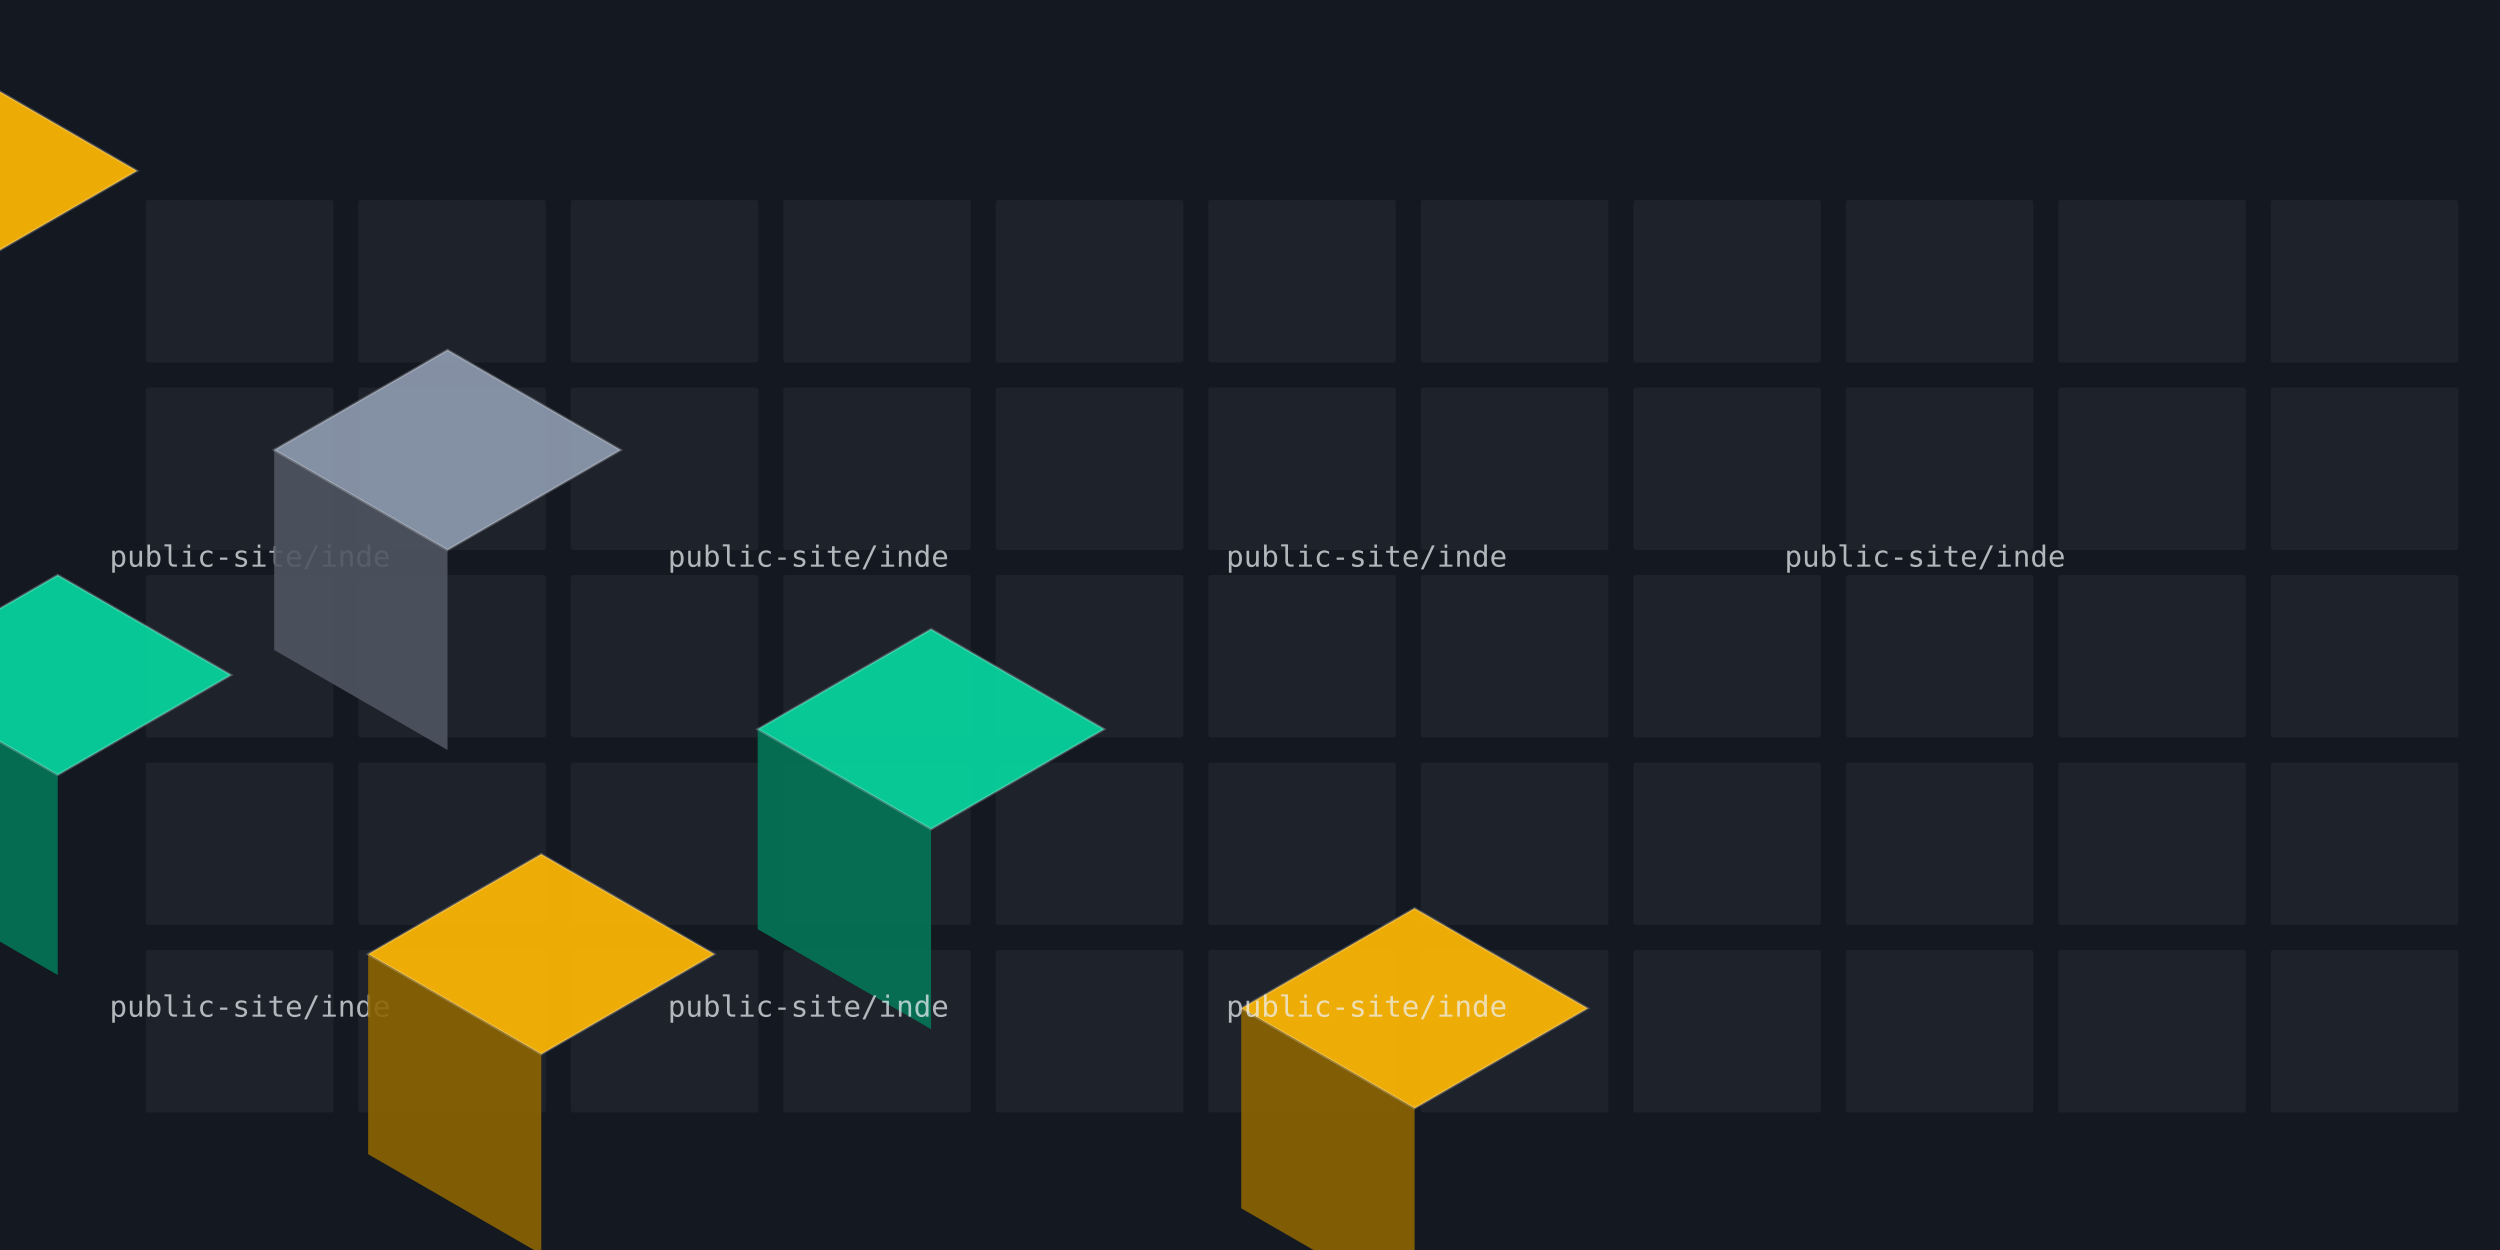
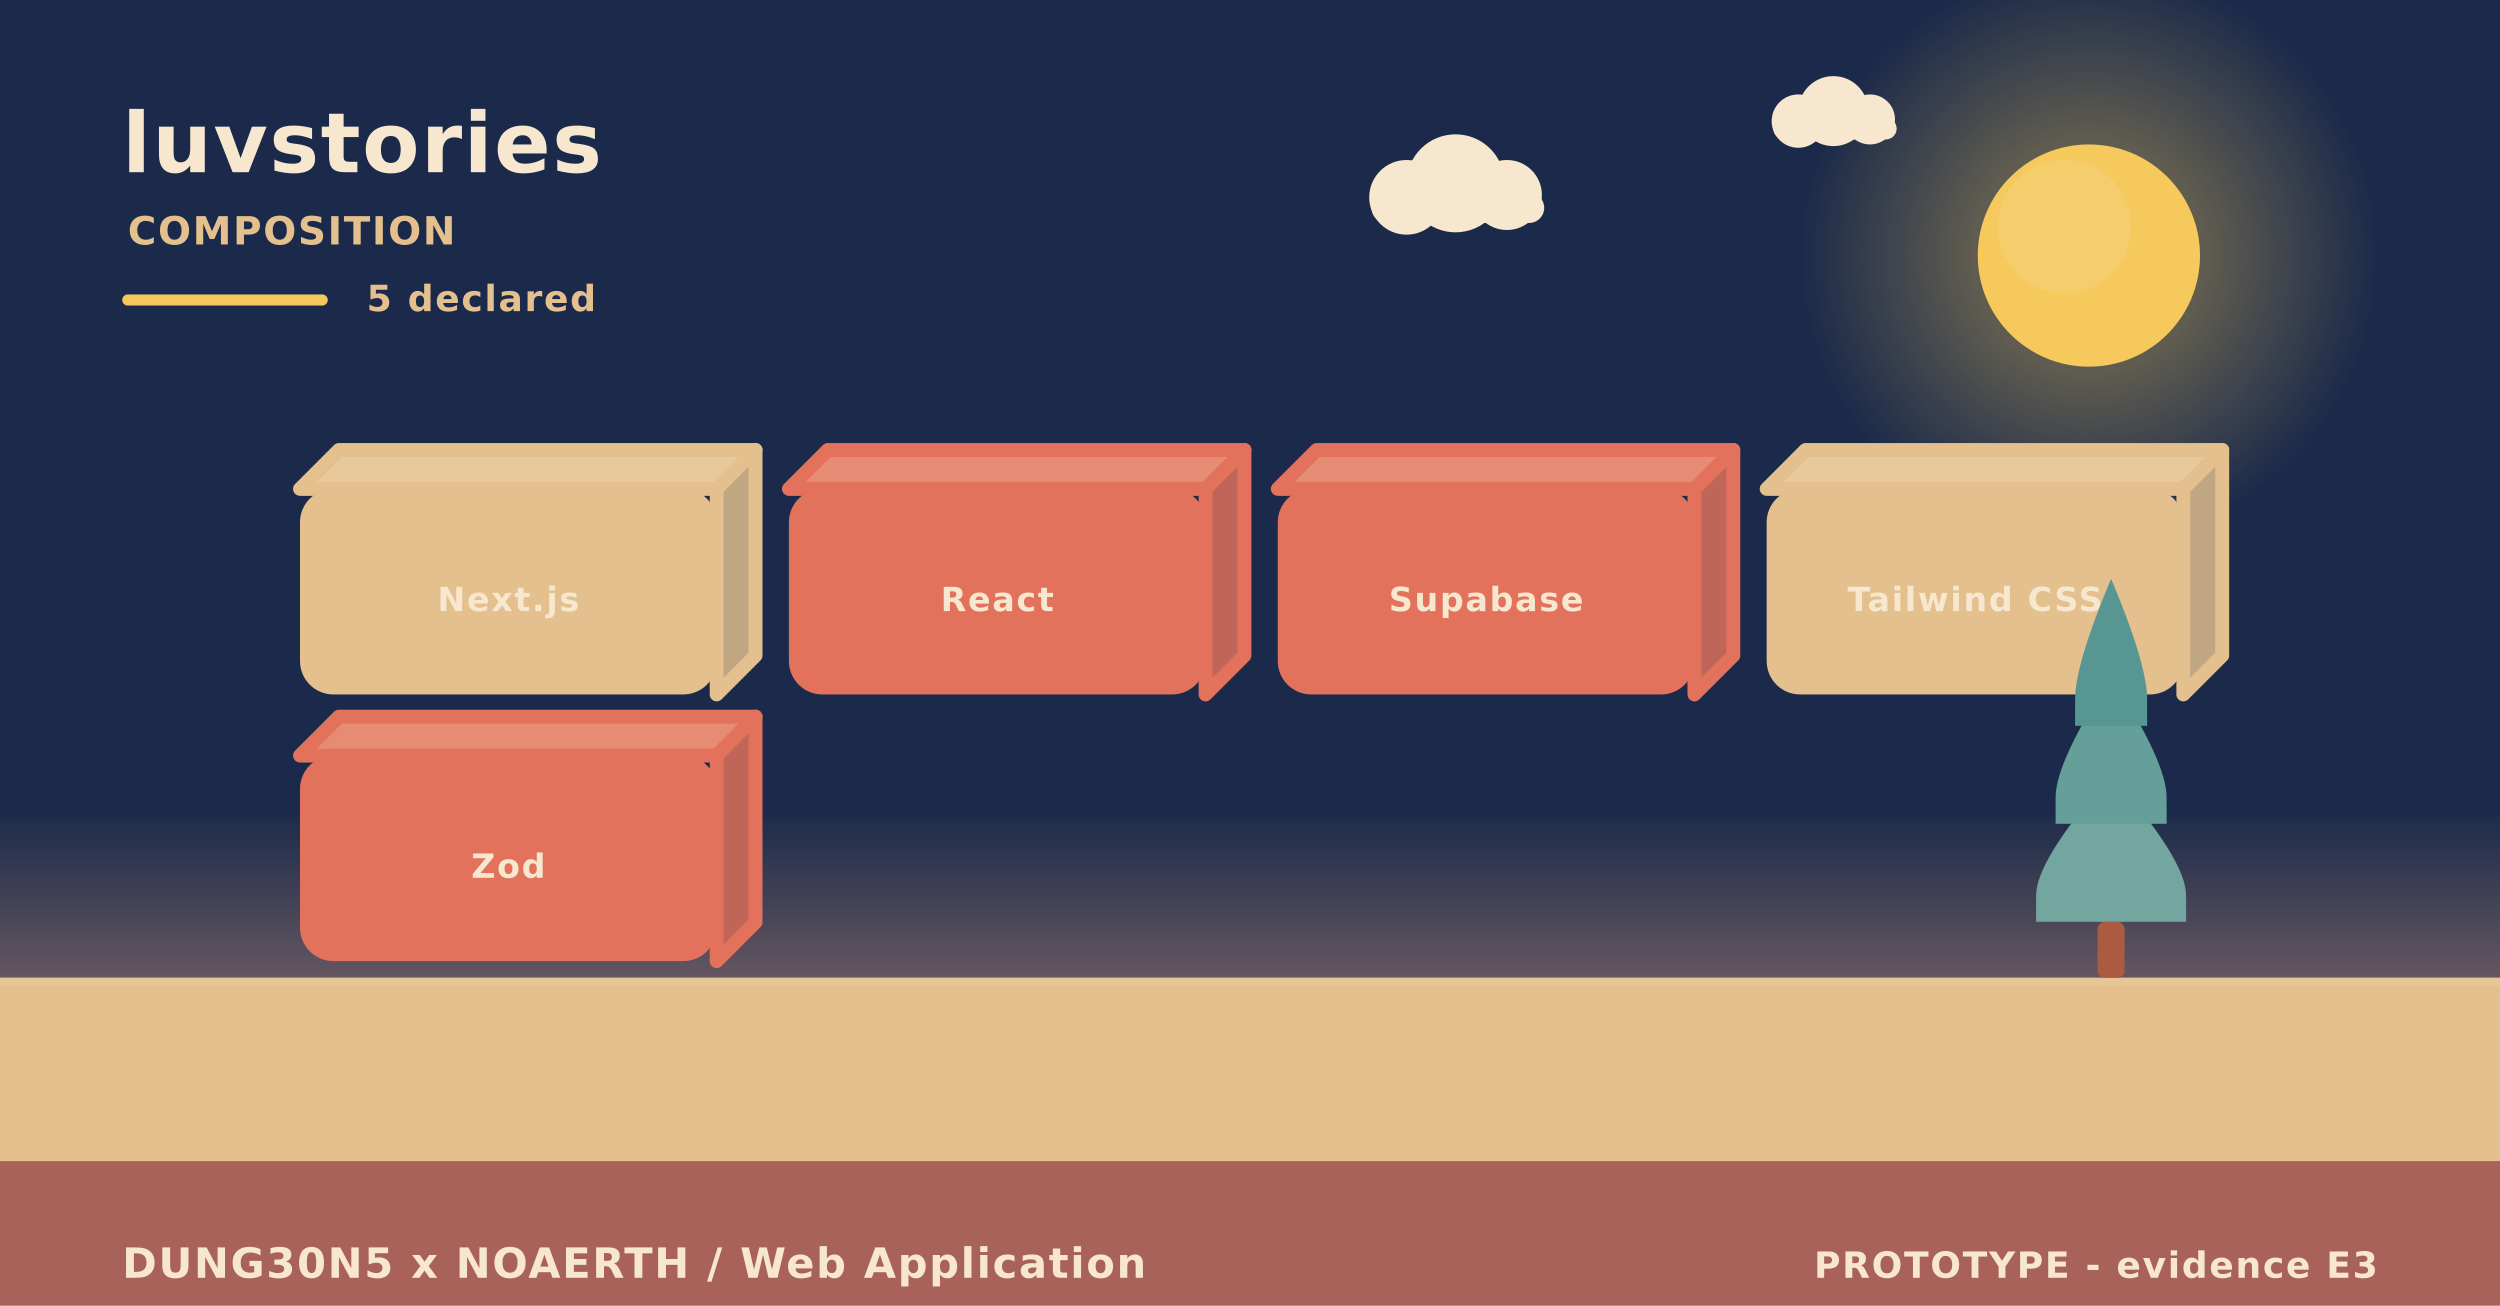
- <svg xmlns="http://www.w3.org/2000/svg" viewBox="0 0 1200 600" width="1200" height="600" role="img" aria-label="luvstories component map">
-   <rect width="1200" height="600" fill="#141821" />
-   <defs>
-     <linearGradient id="gc" x1="0" y1="0" x2="1" y2="1">
-       <stop offset="0%" stop-color="#ffb703" />
-       <stop offset="100%" stop-color="#8d99ae" />
-     </linearGradient>
-   </defs>
-   <rect x="70.00" y="96.00" width="90.00" height="78.00" rx="1.20" fill="#eef1f6" opacity="0.05" />
-   <rect x="172.00" y="96.00" width="90.00" height="78.00" rx="1.20" fill="#eef1f6" opacity="0.05" />
-   <rect x="274.00" y="96.00" width="90.00" height="78.00" rx="1.20" fill="#eef1f6" opacity="0.05" />
-   <rect x="376.00" y="96.00" width="90.00" height="78.00" rx="1.20" fill="#eef1f6" opacity="0.05" />
-   <rect x="478.00" y="96.00" width="90.00" height="78.00" rx="1.20" fill="#eef1f6" opacity="0.05" />
-   <rect x="580.00" y="96.00" width="90.00" height="78.00" rx="1.20" fill="#eef1f6" opacity="0.05" />
-   <rect x="682.00" y="96.00" width="90.00" height="78.00" rx="1.20" fill="#eef1f6" opacity="0.05" />
-   <rect x="784.00" y="96.00" width="90.00" height="78.00" rx="1.20" fill="#eef1f6" opacity="0.05" />
-   <rect x="886.00" y="96.00" width="90.00" height="78.00" rx="1.20" fill="#eef1f6" opacity="0.05" />
-   <rect x="988.00" y="96.00" width="90.00" height="78.00" rx="1.20" fill="#eef1f6" opacity="0.05" />
-   <rect x="1090.00" y="96.00" width="90.00" height="78.00" rx="1.20" fill="#eef1f6" opacity="0.05" />
-   <rect x="70.00" y="186.00" width="90.00" height="78.00" rx="1.20" fill="#eef1f6" opacity="0.05" />
-   <rect x="172.00" y="186.00" width="90.00" height="78.00" rx="1.20" fill="#eef1f6" opacity="0.05" />
-   <rect x="274.00" y="186.00" width="90.00" height="78.00" rx="1.20" fill="#eef1f6" opacity="0.05" />
-   <rect x="376.00" y="186.00" width="90.00" height="78.00" rx="1.20" fill="#eef1f6" opacity="0.05" />
-   <rect x="478.00" y="186.00" width="90.00" height="78.00" rx="1.20" fill="#eef1f6" opacity="0.05" />
-   <rect x="580.00" y="186.00" width="90.00" height="78.00" rx="1.20" fill="#eef1f6" opacity="0.05" />
-   <rect x="682.00" y="186.00" width="90.00" height="78.00" rx="1.20" fill="#eef1f6" opacity="0.05" />
-   <rect x="784.00" y="186.00" width="90.00" height="78.00" rx="1.20" fill="#eef1f6" opacity="0.05" />
-   <rect x="886.00" y="186.00" width="90.00" height="78.00" rx="1.20" fill="#eef1f6" opacity="0.05" />
-   <rect x="988.00" y="186.00" width="90.00" height="78.00" rx="1.20" fill="#eef1f6" opacity="0.05" />
-   <rect x="1090.00" y="186.00" width="90.00" height="78.00" rx="1.20" fill="#eef1f6" opacity="0.05" />
-   <rect x="70.00" y="276.00" width="90.00" height="78.00" rx="1.20" fill="#eef1f6" opacity="0.05" />
-   <rect x="172.00" y="276.00" width="90.00" height="78.00" rx="1.20" fill="#eef1f6" opacity="0.05" />
-   <rect x="274.00" y="276.00" width="90.00" height="78.00" rx="1.20" fill="#eef1f6" opacity="0.05" />
-   <rect x="376.00" y="276.00" width="90.00" height="78.00" rx="1.20" fill="#eef1f6" opacity="0.05" />
-   <rect x="478.00" y="276.00" width="90.00" height="78.00" rx="1.20" fill="#eef1f6" opacity="0.05" />
-   <rect x="580.00" y="276.00" width="90.00" height="78.00" rx="1.20" fill="#eef1f6" opacity="0.05" />
-   <rect x="682.00" y="276.00" width="90.00" height="78.00" rx="1.20" fill="#eef1f6" opacity="0.05" />
-   <rect x="784.00" y="276.00" width="90.00" height="78.00" rx="1.20" fill="#eef1f6" opacity="0.05" />
-   <rect x="886.00" y="276.00" width="90.00" height="78.00" rx="1.20" fill="#eef1f6" opacity="0.05" />
-   <rect x="988.00" y="276.00" width="90.00" height="78.00" rx="1.20" fill="#eef1f6" opacity="0.05" />
-   <rect x="1090.00" y="276.00" width="90.00" height="78.00" rx="1.20" fill="#eef1f6" opacity="0.05" />
-   <rect x="70.00" y="366.00" width="90.00" height="78.00" rx="1.20" fill="#eef1f6" opacity="0.05" />
-   <rect x="172.00" y="366.00" width="90.00" height="78.00" rx="1.20" fill="#eef1f6" opacity="0.05" />
-   <rect x="274.00" y="366.00" width="90.00" height="78.00" rx="1.20" fill="#eef1f6" opacity="0.05" />
-   <rect x="376.00" y="366.00" width="90.00" height="78.00" rx="1.20" fill="#eef1f6" opacity="0.05" />
-   <rect x="478.00" y="366.00" width="90.00" height="78.00" rx="1.20" fill="#eef1f6" opacity="0.05" />
-   <rect x="580.00" y="366.00" width="90.00" height="78.00" rx="1.20" fill="#eef1f6" opacity="0.05" />
-   <rect x="682.00" y="366.00" width="90.00" height="78.00" rx="1.20" fill="#eef1f6" opacity="0.05" />
-   <rect x="784.00" y="366.00" width="90.00" height="78.00" rx="1.20" fill="#eef1f6" opacity="0.05" />
-   <rect x="886.00" y="366.00" width="90.00" height="78.00" rx="1.20" fill="#eef1f6" opacity="0.05" />
-   <rect x="988.00" y="366.00" width="90.00" height="78.00" rx="1.20" fill="#eef1f6" opacity="0.05" />
-   <rect x="1090.00" y="366.00" width="90.00" height="78.00" rx="1.20" fill="#eef1f6" opacity="0.05" />
-   <rect x="70.00" y="456.00" width="90.00" height="78.00" rx="1.20" fill="#eef1f6" opacity="0.05" />
-   <rect x="172.00" y="456.00" width="90.00" height="78.00" rx="1.20" fill="#eef1f6" opacity="0.05" />
-   <rect x="274.00" y="456.00" width="90.00" height="78.00" rx="1.20" fill="#eef1f6" opacity="0.05" />
-   <rect x="376.00" y="456.00" width="90.00" height="78.00" rx="1.20" fill="#eef1f6" opacity="0.05" />
-   <rect x="478.00" y="456.00" width="90.00" height="78.00" rx="1.20" fill="#eef1f6" opacity="0.05" />
-   <rect x="580.00" y="456.00" width="90.00" height="78.00" rx="1.20" fill="#eef1f6" opacity="0.05" />
-   <rect x="682.00" y="456.00" width="90.00" height="78.00" rx="1.20" fill="#eef1f6" opacity="0.05" />
-   <rect x="784.00" y="456.00" width="90.00" height="78.00" rx="1.20" fill="#eef1f6" opacity="0.05" />
-   <rect x="886.00" y="456.00" width="90.00" height="78.00" rx="1.20" fill="#eef1f6" opacity="0.05" />
-   <rect x="988.00" y="456.00" width="90.00" height="78.00" rx="1.20" fill="#eef1f6" opacity="0.05" />
-   <rect x="1090.00" y="456.00" width="90.00" height="78.00" rx="1.20" fill="#eef1f6" opacity="0.05" />
-   <g transform="rotate(0 120 140)">
-     <polygon points="-17.3,34.0 65.8,82.0 -17.3,130.0 -100.5,82.0" fill="#ffb703" opacity="0.92" />
-     <polygon points="-100.5,82.0 -17.3,130.0 -17.3,226.0 -100.5,178.0" fill="#8c6502" opacity="0.9" />
-     <polygon points="-17.3,34.0 65.8,82.0 -17.3,130.0 -100.5,82.0" fill="none" stroke="rgba(255,255,255,0.220)" stroke-width="1.2" />
+ <svg xmlns="http://www.w3.org/2000/svg" width="900" height="470" viewBox="0 0 900 470" role="img" aria-label="luvstories - how it is composed">
+   <linearGradient id="skyc" x1="0" y1="0" x2="0" y2="1">
+     <stop offset="0" stop-color="#1b2a4a" />
+     <stop offset="0.62" stop-color="#1b2a4a" />
+     <stop offset="1" stop-color="#f3ad8a" />
+   </linearGradient>
+   <rect width="900" height="470" fill="url(#skyc)" />
+   <radialGradient id="sunc">
+     <stop offset="0.35" stop-color="#f5c95c" stop-opacity="0.34" />
+     <stop offset="1" stop-color="#f5c95c" stop-opacity="0" />
+   </radialGradient>
+   <circle cx="752" cy="92" r="104" fill="url(#sunc)" />
+   <circle cx="752" cy="92" r="40" fill="#f5c95c" />
+   <circle cx="743.2" cy="81.6" r="24" fill="#f5d27e" opacity="0.5" />
+   <g>
+     <circle cx="524" cy="66" r="17.64" fill="#f6e7ce" />
+     <circle cx="506.36" cy="71.04" r="13.44" fill="#f6e7ce" />
+     <circle cx="542.48" cy="70.2" r="12.6" fill="#f6e7ce" />
+     <rect x="493.76" y="69.36" width="62.16" height="10.92" rx="5.46" fill="#f6e7ce" />
  </g>
-   <text x="120" y="272" font-family="ui-monospace,Menlo,monospace" font-size="14" fill="rgba(238,241,246,0.720)" text-anchor="middle">public-site/inde</text>
-   <g transform="rotate(0 388 140)">
-     <polygon points="214.8,168.0 297.9,216.0 214.8,264.0 131.6,216.0" fill="#8d99ae" opacity="0.92" />
-     <polygon points="131.6,216.0 214.8,264.0 214.8,360.0 131.6,312.0" fill="#4e5460" opacity="0.9" />
-     <polygon points="214.8,168.0 297.9,216.0 214.8,264.0 131.6,216.0" fill="none" stroke="rgba(255,255,255,0.220)" stroke-width="1.2" />
+   <g>
+     <circle cx="660" cy="40" r="12.6" fill="#f6e7ce" />
+     <circle cx="647.4" cy="43.6" r="9.6" fill="#f6e7ce" />
+     <circle cx="673.2" cy="43" r="9" fill="#f6e7ce" />
+     <rect x="638.4" y="42.4" width="44.4" height="7.8" rx="3.9" fill="#f6e7ce" />
  </g>
-   <text x="388" y="272" font-family="ui-monospace,Menlo,monospace" font-size="14" fill="rgba(238,241,246,0.720)" text-anchor="middle">public-site/inde</text>
-   <g transform="rotate(0 656 140)">
-     <polygon points="446.9,302.0 530.0,350.0 446.9,398.0 363.7,350.0" fill="#06d6a0" opacity="0.92" />
-     <polygon points="363.7,350.0 446.9,398.0 446.9,494.0 363.7,446.0" fill="#037658" opacity="0.9" />
-     <polygon points="446.9,302.0 530.0,350.0 446.9,398.0 363.7,350.0" fill="none" stroke="rgba(255,255,255,0.220)" stroke-width="1.2" />
-   </g>
-   <text x="656" y="272" font-family="ui-monospace,Menlo,monospace" font-size="14" fill="rgba(238,241,246,0.720)" text-anchor="middle">public-site/inde</text>
-   <g transform="rotate(0 924 140)">
-     <polygon points="679.0,436.0 762.1,484.0 679.0,532.0 595.8,484.0" fill="#ffb703" opacity="0.92" />
-     <polygon points="595.8,484.0 679.0,532.0 679.0,628.0 595.8,580.0" fill="#8c6502" opacity="0.9" />
-     <polygon points="679.0,436.0 762.1,484.0 679.0,532.0 595.8,484.0" fill="none" stroke="rgba(255,255,255,0.220)" stroke-width="1.2" />
-   </g>
-   <text x="924" y="272" font-family="ui-monospace,Menlo,monospace" font-size="14" fill="rgba(238,241,246,0.720)" text-anchor="middle">public-site/inde</text>
-   <g transform="rotate(0 120 356)">
-     <polygon points="-204.4,142.0 -121.2,190.0 -204.4,238.0 -287.5,190.0" fill="#8d99ae" opacity="0.92" />
-     <polygon points="-287.5,190.0 -204.4,238.0 -204.4,334.0 -287.5,286.0" fill="#4e5460" opacity="0.9" />
-     <polygon points="-204.4,142.0 -121.2,190.0 -204.4,238.0 -287.5,190.0" fill="none" stroke="rgba(255,255,255,0.220)" stroke-width="1.2" />
-   </g>
-   <text x="120" y="488" font-family="ui-monospace,Menlo,monospace" font-size="14" fill="rgba(238,241,246,0.720)" text-anchor="middle">public-site/inde</text>
-   <g transform="rotate(0 388 356)">
-     <polygon points="27.7,276.0 110.9,324.0 27.7,372.0 -55.4,324.0" fill="#06d6a0" opacity="0.92" />
-     <polygon points="-55.4,324.0 27.7,372.0 27.7,468.0 -55.4,420.0" fill="#037658" opacity="0.9" />
-     <polygon points="27.7,276.0 110.9,324.0 27.7,372.0 -55.4,324.0" fill="none" stroke="rgba(255,255,255,0.220)" stroke-width="1.2" />
-   </g>
-   <text x="388" y="488" font-family="ui-monospace,Menlo,monospace" font-size="14" fill="rgba(238,241,246,0.720)" text-anchor="middle">public-site/inde</text>
-   <g transform="rotate(0 656 356)">
-     <polygon points="259.8,410.0 342.9,458.0 259.8,506.0 176.7,458.0" fill="#ffb703" opacity="0.92" />
-     <polygon points="176.7,458.0 259.8,506.0 259.8,602.0 176.7,554.0" fill="#8c6502" opacity="0.9" />
-     <polygon points="259.8,410.0 342.9,458.0 259.8,506.0 176.7,458.0" fill="none" stroke="rgba(255,255,255,0.220)" stroke-width="1.2" />
-   </g>
-   <text x="656" y="488" font-family="ui-monospace,Menlo,monospace" font-size="14" fill="rgba(238,241,246,0.720)" text-anchor="middle">public-site/inde</text>
+   <rect x="0" y="352" width="900" height="118" fill="#e3c08d" />
+   <rect x="0" y="352" width="900" height="3" fill="#e6c596" />
+   <text x="44" y="62" font-family="Verdana,DejaVu Sans,sans-serif" font-size="30" font-weight="700" letter-spacing="0.6" fill="#f6e7ce" text-anchor="start">luvstories</text>
+   <text x="46" y="88" font-family="Verdana,DejaVu Sans,sans-serif" font-size="14" font-weight="700" letter-spacing="0.6" fill="#e3c08d" text-anchor="start">COMPOSITION</text>
+   <rect x="44" y="106" width="74" height="4" rx="2" fill="#f5c95c" />
+   <text x="132" y="112" font-family="Verdana,DejaVu Sans,sans-serif" font-size="13" font-weight="700" letter-spacing="0.6" fill="#e3c08d" text-anchor="start">5 declared</text>
+   <path d="M108,176 L258,176 L272,162 L122,162 Z" fill="#e7c99b" stroke="#e3c08d" stroke-width="5" stroke-linejoin="round" />
+   <path d="M258,176 L272,162 L272,236 L258,250 Z" fill="#c1a682" stroke="#e3c08d" stroke-width="5" stroke-linejoin="round" />
+   <rect x="108" y="176" width="150" height="74" rx="12" fill="#e3c08d" />
+   <text x="183" y="220" font-family="Verdana,DejaVu Sans,sans-serif" font-size="12" font-weight="700" letter-spacing="0.6" fill="#f6e7ce" text-anchor="middle">Next.js</text>
+   <path d="M284,176 L434,176 L448,162 L298,162 Z" fill="#e68c74" stroke="#e2725b" stroke-width="5" stroke-linejoin="round" />
+   <path d="M434,176 L448,162 L448,236 L434,250 Z" fill="#c06658" stroke="#e2725b" stroke-width="5" stroke-linejoin="round" />
+   <rect x="284" y="176" width="150" height="74" rx="12" fill="#e2725b" />
+   <text x="359" y="220" font-family="Verdana,DejaVu Sans,sans-serif" font-size="12" font-weight="700" letter-spacing="0.6" fill="#f6e7ce" text-anchor="middle">React</text>
+   <path d="M460,176 L610,176 L624,162 L474,162 Z" fill="#e68c74" stroke="#e2725b" stroke-width="5" stroke-linejoin="round" />
+   <path d="M610,176 L624,162 L624,236 L610,250 Z" fill="#c06658" stroke="#e2725b" stroke-width="5" stroke-linejoin="round" />
+   <rect x="460" y="176" width="150" height="74" rx="12" fill="#e2725b" />
+   <text x="535" y="220" font-family="Verdana,DejaVu Sans,sans-serif" font-size="12" font-weight="700" letter-spacing="0.6" fill="#f6e7ce" text-anchor="middle">Supabase</text>
+   <path d="M636,176 L786,176 L800,162 L650,162 Z" fill="#e7c99b" stroke="#e3c08d" stroke-width="5" stroke-linejoin="round" />
+   <path d="M786,176 L800,162 L800,236 L786,250 Z" fill="#c1a682" stroke="#e3c08d" stroke-width="5" stroke-linejoin="round" />
+   <rect x="636" y="176" width="150" height="74" rx="12" fill="#e3c08d" />
+   <text x="711" y="220" font-family="Verdana,DejaVu Sans,sans-serif" font-size="12" font-weight="700" letter-spacing="0.6" fill="#f6e7ce" text-anchor="middle">Tailwind CSS</text>
+   <path d="M108,272 L258,272 L272,258 L122,258 Z" fill="#e68c74" stroke="#e2725b" stroke-width="5" stroke-linejoin="round" />
+   <path d="M258,272 L272,258 L272,332 L258,346 Z" fill="#c06658" stroke="#e2725b" stroke-width="5" stroke-linejoin="round" />
+   <rect x="108" y="272" width="150" height="74" rx="12" fill="#e2725b" />
+   <text x="183" y="316" font-family="Verdana,DejaVu Sans,sans-serif" font-size="12" font-weight="700" letter-spacing="0.6" fill="#f6e7ce" text-anchor="middle">Zod</text>
+   <rect x="755.14" y="331.84" width="9.72" height="20.16" rx="2.7" fill="#ac5b43" />
+   <path d="M760,278.92 Q733,309.61 733,322.31 Q733,331.84 733,331.84 L787,331.84 Q787,331.84 787,322.31 Q787,309.61 760,278.92 Z" fill="#74a6a0" />
+   <path d="M760,243.64 Q740.02,274.33 740.02,287.03 Q740.02,296.56 740.02,296.56 L779.98,296.56 Q779.98,296.56 779.98,287.03 Q779.98,274.33 760,243.64 Z" fill="#649f9a" />
+   <path d="M760,208.36 Q747.04,239.05 747.04,251.75 Q747.04,261.28 747.04,261.28 L772.96,261.28 Q772.96,261.28 772.96,251.75 Q772.96,239.05 760,208.36 Z" fill="#589694" />
+   <rect x="0" y="418" width="900" height="52" rx="0" fill="#a65c56" opacity="0.94" />
+   <text x="44" y="460" font-family="Verdana,DejaVu Sans,sans-serif" font-size="15" font-weight="700" letter-spacing="0.6" fill="#f6e7ce" text-anchor="start">DUNG30N5 x NOAERTH  /  Web Application</text>
+   <text x="856" y="460" font-family="Verdana,DejaVu Sans,sans-serif" font-size="13" font-weight="700" letter-spacing="0.6" fill="#f6e7ce" text-anchor="end">PROTOTYPE  -  evidence E3</text>
</svg>
